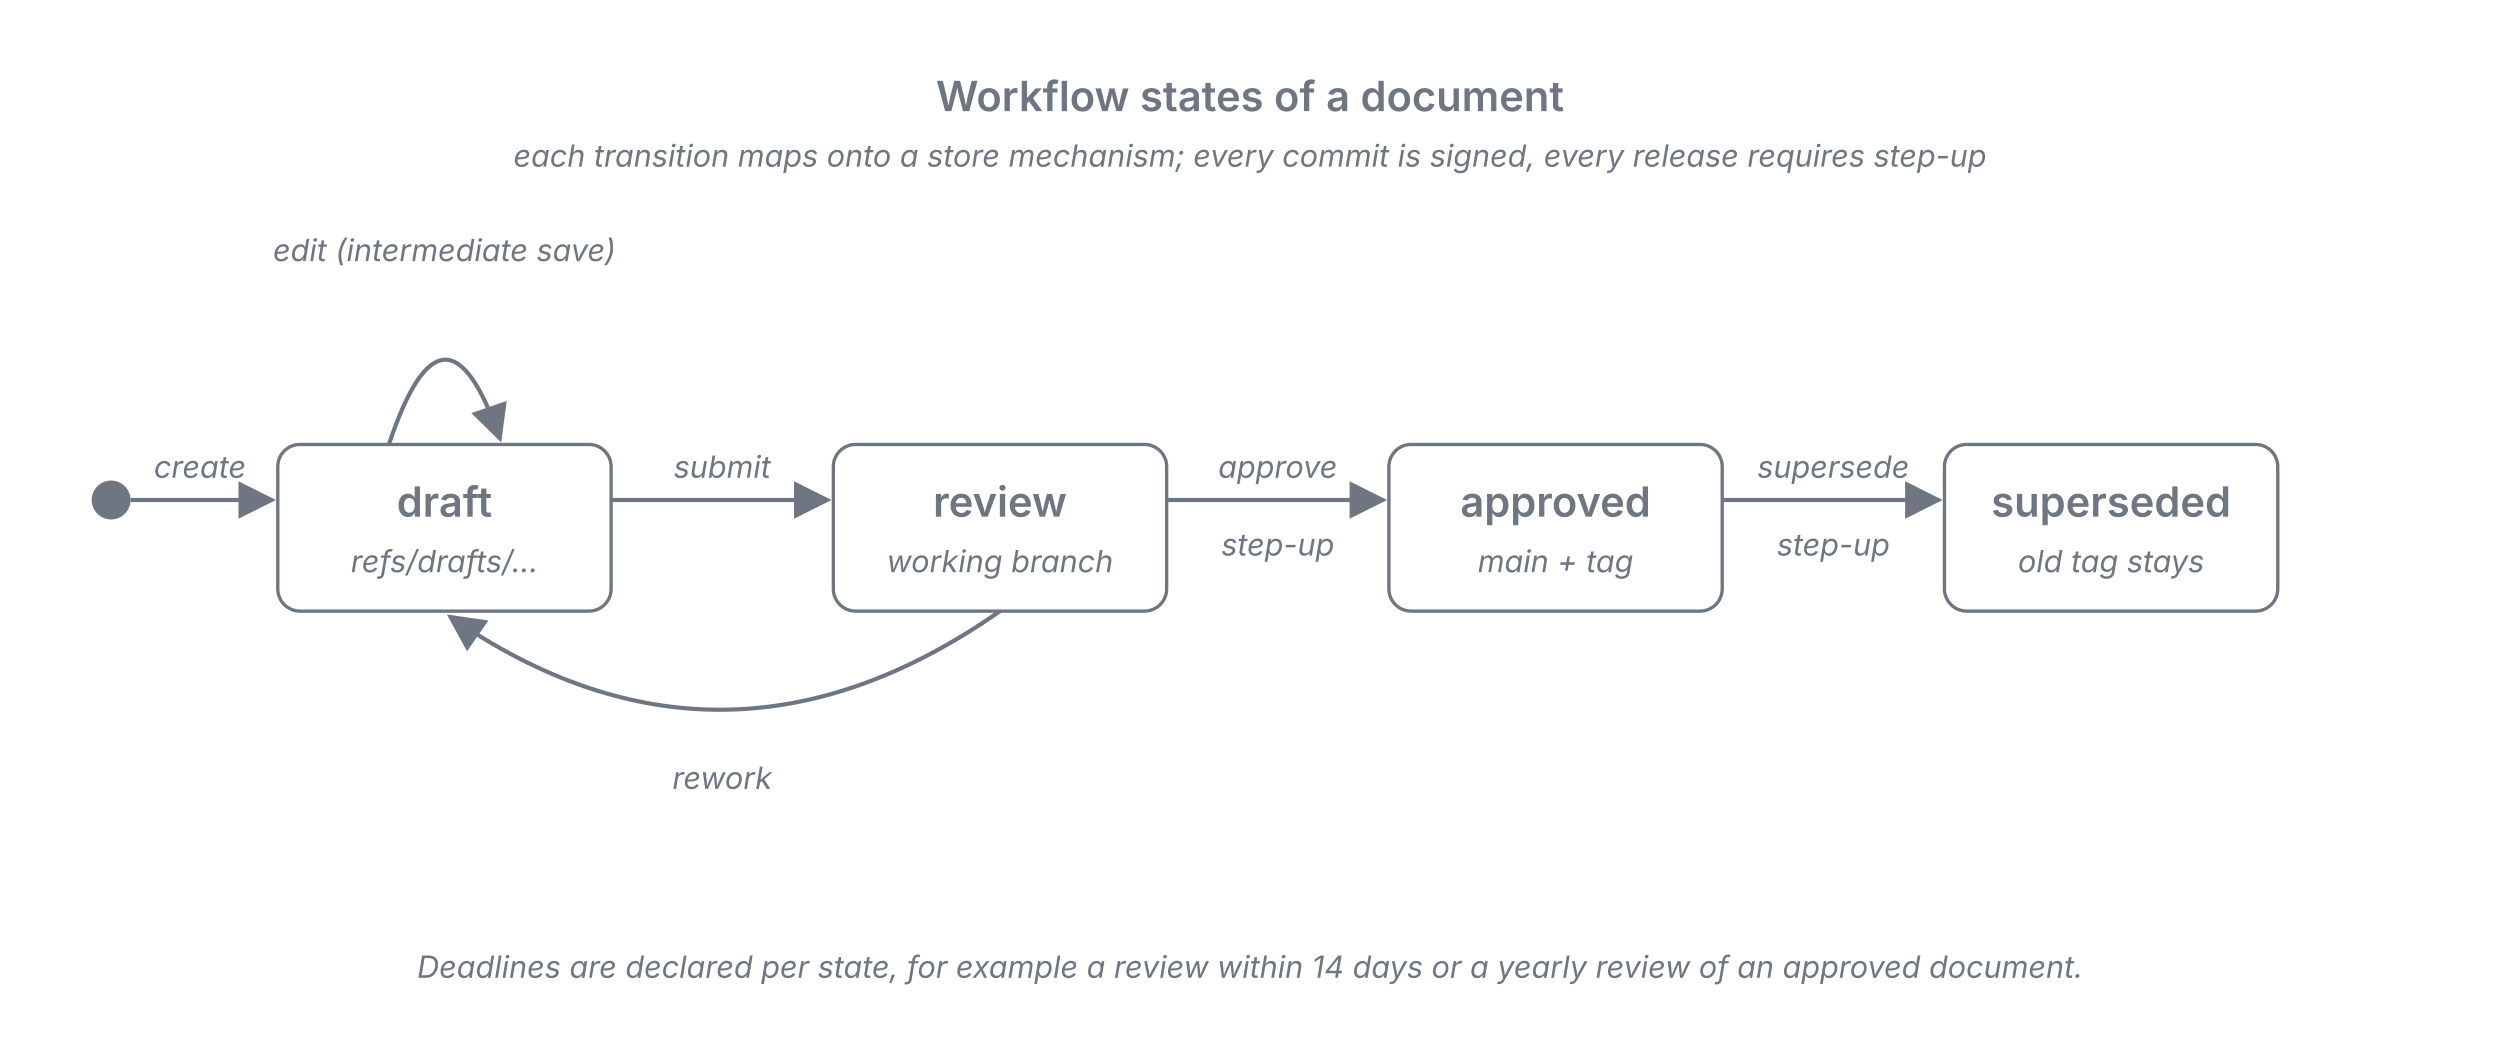
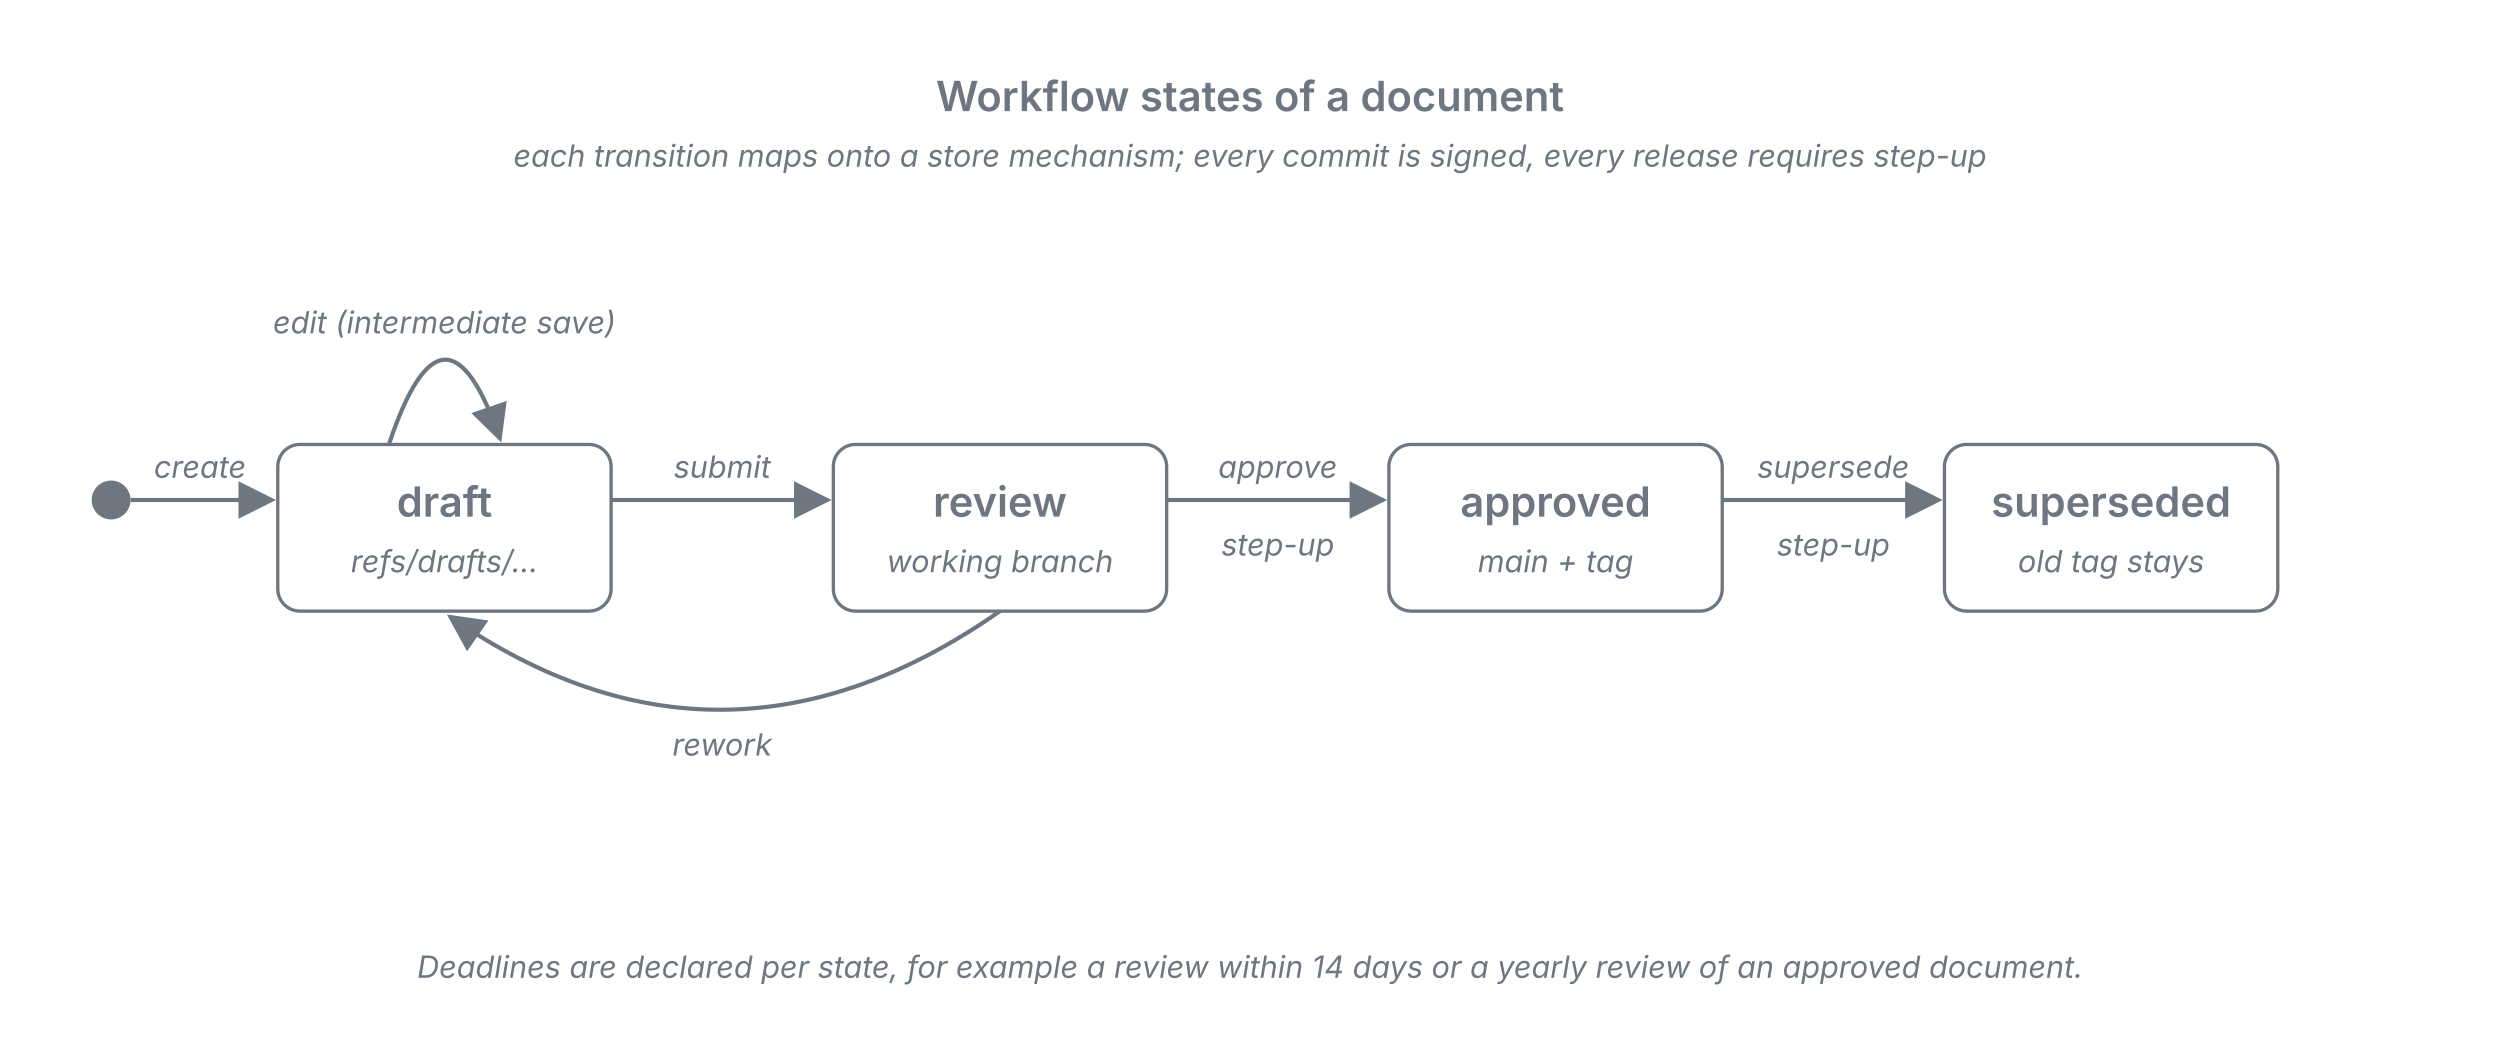
<svg xmlns="http://www.w3.org/2000/svg" viewBox="0 0 900 376" role="img" aria-labelledby="title desc" font-family="ui-sans-serif, -apple-system, system-ui, 'Segoe UI', sans-serif">
  <defs>
    <marker id="arrow" viewBox="0 0 10 10" refX="9" refY="5" markerWidth="9" markerHeight="9" orient="auto">
      <path d="M0,0 L10,5 L0,10 z" class="arrow-fill" />
    </marker>
    <style>
      .hdr        { font-size: 15px; font-weight: 600; fill: #6e7681; text-anchor: middle; }
      .hdr-l      { font-size: 15px; font-weight: 600; fill: #6e7681; text-anchor: start; }
      .sub        { font-size: 11px; fill: #6e7681; text-anchor: middle; font-style: italic; }
      .sub-l      { font-size: 11px; fill: #6e7681; text-anchor: start; font-style: italic; }
      .item       { font-size: 12px; fill: #6e7681; font-family: ui-monospace, "SF Mono", Menlo, Consolas, monospace; }
      .item-c     { font-size: 12px; fill: #6e7681; font-family: ui-monospace, "SF Mono", Menlo, Consolas, monospace; text-anchor: middle; }
      .item-b     { font-size: 12px; fill: #6e7681; font-family: ui-monospace, "SF Mono", Menlo, Consolas, monospace; text-anchor: middle; font-weight: 700; }
      .lbl        { font-size: 11px; fill: #6e7681; text-anchor: middle; font-style: italic; }
      .caption    { font-size: 11px; fill: #6e7681; text-anchor: middle; font-style: italic; }
      .stroke     { stroke: #6e7681; stroke-width: 1.2; fill: none; }
      .stroke-d   { stroke: #6e7681; stroke-width: 1.2; fill: none; stroke-dasharray: 5 4; }
      .tint       { stroke: #6e7681; stroke-width: 1.2; fill: #6e7681; fill-opacity: 0.08; }
      .arrow      { stroke: #6e7681; stroke-width: 1.5; fill: none; }
      .arrow-fill { fill: #6e7681; }
      .sep        { stroke: #6e7681; stroke-width: 0.6; stroke-dasharray: 3 3; }
    </style>
  </defs>
  <rect class="stroke" x="100" y="160" width="120" height="60" rx="8" ry="8" />
  <text x="160" y="186" class="hdr">draft</text>
  <text x="160" y="206" class="sub">refs/drafts/…</text>
  <rect class="stroke" x="300" y="160" width="120" height="60" rx="8" ry="8" />
  <text x="360" y="186" class="hdr">review</text>
  <text x="360" y="206" class="sub">working branch</text>
  <rect class="stroke" x="500" y="160" width="120" height="60" rx="8" ry="8" />
  <text x="560" y="186" class="hdr">approved</text>
  <text x="560" y="206" class="sub">main + tag</text>
  <rect class="stroke" x="700" y="160" width="120" height="60" rx="8" ry="8" />
  <text x="760" y="186" class="hdr">superseded</text>
  <text x="760" y="206" class="sub">old tag stays</text>
  <circle cx="40" cy="180" r="7" class="arrow-fill" />
  <line class="arrow" x1="47" y1="180" x2="98" y2="180" marker-end="url(#arrow)" />
  <text x="72" y="172" class="lbl">create</text>
  <line class="arrow" x1="220" y1="180" x2="298" y2="180" marker-end="url(#arrow)" />
  <text x="260" y="172" class="lbl">submit</text>
  <line class="arrow" x1="420" y1="180" x2="498" y2="180" marker-end="url(#arrow)" />
  <text x="460" y="172" class="lbl">approve</text>
  <text x="460" y="200" class="lbl">step-up</text>
  <line class="arrow" x1="620" y1="180" x2="698" y2="180" marker-end="url(#arrow)" />
  <text x="660" y="172" class="lbl">supersede</text>
  <text x="660" y="200" class="lbl">step-up</text>
  <path class="arrow" d="M360,220 Q260,290 162,222" marker-end="url(#arrow)" />
-   <text x="260" y="284" class="lbl">rework</text>
+   <text x="260" y="272" class="lbl">rework</text>
  <path class="arrow" d="M140,160 Q160,100 180,158" marker-end="url(#arrow)" />
-   <text x="160" y="94" class="lbl">edit (intermediate save)</text>
+   <text x="160" y="120" class="lbl">edit (intermediate save)</text>
  <text x="450" y="40" class="hdr">Workflow states of a document</text>
  <text x="450" y="60" class="sub">each transition maps onto a store mechanism; every commit is signed, every release requires step-up</text>
  <text x="450" y="352" class="caption">Deadlines are declared per state, for example a review within 14 days or a yearly review of an approved document.</text>
</svg>
